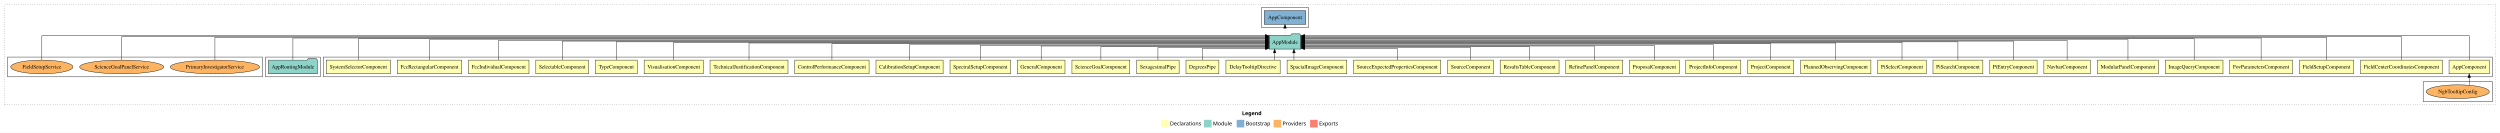
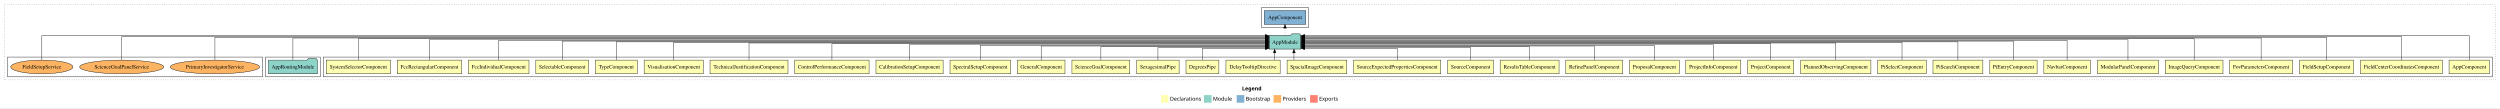
- <svg xmlns="http://www.w3.org/2000/svg" width="6572pt" height="349pt" viewBox="0.00 0.00 6572.00 349.00">
-   <g id="graph0" class="graph" transform="scale(1 1) rotate(0) translate(4 345)">
-     <polygon fill="#ffffff" stroke="transparent" points="-4,4 -4,-345 6568,-345 6568,4 -4,4" />
+ <svg xmlns="http://www.w3.org/2000/svg" width="6572pt" height="284pt" viewBox="0.00 0.00 6572.00 284.00">
+   <g id="graph0" class="graph" transform="scale(1 1) rotate(0) translate(4 280)">
+     <polygon fill="#ffffff" stroke="transparent" points="-4,4 -4,-280 6568,-280 6568,4 -4,4" />
    <text text-anchor="start" x="3261.009" y="-42.4" font-family="sans-serif" font-weight="bold" font-size="14.00" fill="#000000">Legend</text>
    <polygon fill="#ffffb3" stroke="transparent" points="3048,-10 3048,-30 3068,-30 3068,-10 3048,-10" />
    <text text-anchor="start" x="3071.629" y="-15.4" font-family="sans-serif" font-size="14.00" fill="#000000">  Declarations</text>
    <polygon fill="#8dd3c7" stroke="transparent" points="3161,-10 3161,-30 3181,-30 3181,-10 3161,-10" />
    <text text-anchor="start" x="3184.725" y="-15.4" font-family="sans-serif" font-size="14.00" fill="#000000">  Module</text>
    <polygon fill="#80b1d3" stroke="transparent" points="3247,-10 3247,-30 3267,-30 3267,-10 3247,-10" />
    <text text-anchor="start" x="3270.781" y="-15.4" font-family="sans-serif" font-size="14.00" fill="#000000">  Bootstrap</text>
    <polygon fill="#fdb462" stroke="transparent" points="3344,-10 3344,-30 3364,-30 3364,-10 3344,-10" />
    <text text-anchor="start" x="3367.673" y="-15.4" font-family="sans-serif" font-size="14.00" fill="#000000">  Providers</text>
    <polygon fill="#fb8072" stroke="transparent" points="3440,-10 3440,-30 3460,-30 3460,-10 3440,-10" />
    <text text-anchor="start" x="3463.726" y="-15.4" font-family="sans-serif" font-size="14.00" fill="#000000">  Exports</text>
    <g id="clust1" class="cluster">
-       <polygon fill="none" stroke="#000000" stroke-dasharray="1,5" points="8,-70 8,-333 6556,-333 6556,-70 8,-70" />
+       <polygon fill="none" stroke="#000000" stroke-dasharray="1,5" points="8,-70 8,-268 6556,-268 6556,-70 8,-70" />
    </g>
    <g id="clust2" class="cluster">
-       <polygon fill="none" stroke="#000000" points="846,-143 846,-195 6548,-195 6548,-143 846,-143" />
-     </g>
-     <g id="clust3" class="cluster">
-       <polygon fill="none" stroke="#000000" points="6366,-78 6366,-130 6548,-130 6548,-78 6366,-78" />
+       <polygon fill="none" stroke="#000000" points="846,-78 846,-130 6548,-130 6548,-78 846,-78" />
    </g>
    <g id="clust37" class="cluster">
-       <polygon fill="none" stroke="#000000" points="694,-143 694,-195 838,-195 838,-143 694,-143" />
+       <polygon fill="none" stroke="#000000" points="694,-78 694,-130 838,-130 838,-78 694,-78" />
    </g>
    <g id="clust39" class="cluster">
-       <polygon fill="none" stroke="#000000" points="3312,-273 3312,-325 3436,-325 3436,-273 3312,-273" />
+       <polygon fill="none" stroke="#000000" points="3312,-208 3312,-260 3436,-260 3436,-208 3312,-208" />
    </g>
    <g id="clust40" class="cluster">
-       <polygon fill="none" stroke="#000000" points="16,-143 16,-195 686,-195 686,-143 16,-143" />
+       <polygon fill="none" stroke="#000000" points="16,-78 16,-130 686,-130 686,-78 16,-78" />
    </g>
    <g id="node1" class="node">
-       <polygon fill="#ffffb3" stroke="#000000" points="6539.94,-187 6434.06,-187 6434.06,-151 6539.94,-151 6539.94,-187" />
-       <text text-anchor="middle" x="6487" y="-164.8" font-family="Times,serif" font-size="14.00" fill="#000000">AppComponent</text>
+       <polygon fill="#ffffb3" stroke="#000000" points="6539.94,-122 6434.06,-122 6434.06,-86 6539.94,-86 6539.94,-122" />
+       <text text-anchor="middle" x="6487" y="-99.8" font-family="Times,serif" font-size="14.00" fill="#000000">AppComponent</text>
    </g>
    <g id="node35" class="node">
-       <polygon fill="#8dd3c7" stroke="#000000" points="3415.657,-252 3412.657,-256 3391.657,-256 3388.657,-252 3332.343,-252 3332.343,-216 3415.657,-216 3415.657,-252" />
-       <text text-anchor="middle" x="3374" y="-229.8" font-family="Times,serif" font-size="14.00" fill="#000000">AppModule</text>
+       <polygon fill="#8dd3c7" stroke="#000000" points="3415.657,-187 3412.657,-191 3391.657,-191 3388.657,-187 3332.343,-187 3332.343,-151 3415.657,-151 3415.657,-187" />
+       <text text-anchor="middle" x="3374" y="-164.8" font-family="Times,serif" font-size="14.00" fill="#000000">AppModule</text>
    </g>
    <g id="edge1" class="edge">
-       <path fill="none" stroke="#000000" d="M6487,-187.198C6487,-211.356 6487,-251 6487,-251 6487,-251 3425.943,-251 3425.943,-251" />
-       <polygon fill="#000000" stroke="#000000" points="3425.943,-247.5 3415.943,-251 3425.943,-254.5 3425.943,-247.5" />
+       <path fill="none" stroke="#000000" d="M6487,-122.198C6487,-146.356 6487,-186 6487,-186 6487,-186 3425.943,-186 3425.943,-186" />
+       <polygon fill="#000000" stroke="#000000" points="3425.943,-182.5 3415.943,-186 3425.943,-189.5 3425.943,-182.5" />
    </g>
    <g id="node2" class="node">
-       <polygon fill="#ffffb3" stroke="#000000" points="6416.58,-187 6201.42,-187 6201.42,-151 6416.58,-151 6416.58,-187" />
-       <text text-anchor="middle" x="6309" y="-164.8" font-family="Times,serif" font-size="14.00" fill="#000000">FieldCenterCoordinatesComponent</text>
+       <polygon fill="#ffffb3" stroke="#000000" points="6416.58,-122 6201.42,-122 6201.42,-86 6416.58,-86 6416.58,-122" />
+       <text text-anchor="middle" x="6309" y="-99.8" font-family="Times,serif" font-size="14.00" fill="#000000">FieldCenterCoordinatesComponent</text>
+     </g>
+     <g id="edge2" class="edge">
+       <path fill="none" stroke="#000000" d="M6309,-122.153C6309,-145.757 6309,-184 6309,-184 6309,-184 3425.772,-184 3425.772,-184" />
+       <polygon fill="#000000" stroke="#000000" points="3425.772,-180.5 3415.772,-184 3425.771,-187.5 3425.772,-180.5" />
+     </g>
+     <g id="node3" class="node">
+       <polygon fill="#ffffb3" stroke="#000000" points="6182.999,-122 6041.001,-122 6041.001,-86 6182.999,-86 6182.999,-122" />
+       <text text-anchor="middle" x="6112" y="-99.8" font-family="Times,serif" font-size="14.00" fill="#000000">FieldSetupComponent</text>
    </g>
    <g id="edge3" class="edge">
-       <path fill="none" stroke="#000000" d="M6309,-187.153C6309,-210.757 6309,-249 6309,-249 6309,-249 3425.772,-249 3425.772,-249" />
-       <polygon fill="#000000" stroke="#000000" points="3425.772,-245.5 3415.772,-249 3425.771,-252.5 3425.772,-245.5" />
-     </g>
-     <g id="node3" class="node">
-       <polygon fill="#ffffb3" stroke="#000000" points="6182.999,-187 6041.001,-187 6041.001,-151 6182.999,-151 6182.999,-187" />
-       <text text-anchor="middle" x="6112" y="-164.8" font-family="Times,serif" font-size="14.00" fill="#000000">FieldSetupComponent</text>
+       <path fill="none" stroke="#000000" d="M6112,-122.091C6112,-145.133 6112,-182 6112,-182 6112,-182 3425.912,-182 3425.912,-182" />
+       <polygon fill="#000000" stroke="#000000" points="3425.912,-178.5 3415.912,-182 3425.912,-185.5 3425.912,-178.5" />
+     </g>
+     <g id="node4" class="node">
+       <polygon fill="#ffffb3" stroke="#000000" points="6022.803,-122 5857.197,-122 5857.197,-86 6022.803,-86 6022.803,-122" />
+       <text text-anchor="middle" x="5940" y="-99.8" font-family="Times,serif" font-size="14.00" fill="#000000">FovParametersComponent</text>
    </g>
    <g id="edge4" class="edge">
-       <path fill="none" stroke="#000000" d="M6112,-187.091C6112,-210.133 6112,-247 6112,-247 6112,-247 3425.912,-247 3425.912,-247" />
-       <polygon fill="#000000" stroke="#000000" points="3425.912,-243.5 3415.912,-247 3425.912,-250.5 3425.912,-243.5" />
-     </g>
-     <g id="node4" class="node">
-       <polygon fill="#ffffb3" stroke="#000000" points="6022.803,-187 5857.197,-187 5857.197,-151 6022.803,-151 6022.803,-187" />
-       <text text-anchor="middle" x="5940" y="-164.8" font-family="Times,serif" font-size="14.00" fill="#000000">FovParametersComponent</text>
+       <path fill="none" stroke="#000000" d="M5940,-122.011C5940,-144.485 5940,-180 5940,-180 5940,-180 3425.869,-180 3425.869,-180" />
+       <polygon fill="#000000" stroke="#000000" points="3425.869,-176.5 3415.869,-180 3425.869,-183.5 3425.869,-176.5" />
+     </g>
+     <g id="node5" class="node">
+       <polygon fill="#ffffb3" stroke="#000000" points="5839.795,-122 5688.205,-122 5688.205,-86 5839.795,-86 5839.795,-122" />
+       <text text-anchor="middle" x="5764" y="-99.8" font-family="Times,serif" font-size="14.00" fill="#000000">ImageQueryComponent</text>
    </g>
    <g id="edge5" class="edge">
-       <path fill="none" stroke="#000000" d="M5940,-187.011C5940,-209.485 5940,-245 5940,-245 5940,-245 3425.869,-245 3425.869,-245" />
-       <polygon fill="#000000" stroke="#000000" points="3425.869,-241.5 3415.869,-245 3425.869,-248.5 3425.869,-241.5" />
-     </g>
-     <g id="node5" class="node">
-       <polygon fill="#ffffb3" stroke="#000000" points="5839.795,-187 5688.205,-187 5688.205,-151 5839.795,-151 5839.795,-187" />
-       <text text-anchor="middle" x="5764" y="-164.8" font-family="Times,serif" font-size="14.00" fill="#000000">ImageQueryComponent</text>
+       <path fill="none" stroke="#000000" d="M5764,-122.292C5764,-144.206 5764,-178 5764,-178 5764,-178 3425.735,-178 3425.735,-178" />
+       <polygon fill="#000000" stroke="#000000" points="3425.735,-174.5 3415.735,-178 3425.735,-181.5 3425.735,-174.5" />
+     </g>
+     <g id="node6" class="node">
+       <polygon fill="#ffffb3" stroke="#000000" points="5670.146,-122 5509.854,-122 5509.854,-86 5670.146,-86 5670.146,-122" />
+       <text text-anchor="middle" x="5590" y="-99.8" font-family="Times,serif" font-size="14.00" fill="#000000">ModularPanelComponent</text>
    </g>
    <g id="edge6" class="edge">
-       <path fill="none" stroke="#000000" d="M5764,-187.292C5764,-209.206 5764,-243 5764,-243 5764,-243 3425.735,-243 3425.735,-243" />
-       <polygon fill="#000000" stroke="#000000" points="3425.735,-239.5 3415.735,-243 3425.735,-246.5 3425.735,-239.5" />
-     </g>
-     <g id="node6" class="node">
-       <polygon fill="#ffffb3" stroke="#000000" points="5670.146,-187 5509.854,-187 5509.854,-151 5670.146,-151 5670.146,-187" />
-       <text text-anchor="middle" x="5590" y="-164.8" font-family="Times,serif" font-size="14.00" fill="#000000">ModularPanelComponent</text>
+       <path fill="none" stroke="#000000" d="M5590,-122.169C5590,-143.498 5590,-176 5590,-176 5590,-176 3425.801,-176 3425.801,-176" />
+       <polygon fill="#000000" stroke="#000000" points="3425.801,-172.5 3415.801,-176 3425.801,-179.5 3425.801,-172.5" />
+     </g>
+     <g id="node7" class="node">
+       <polygon fill="#ffffb3" stroke="#000000" points="5491.03,-122 5368.97,-122 5368.97,-86 5491.03,-86 5491.03,-122" />
+       <text text-anchor="middle" x="5430" y="-99.8" font-family="Times,serif" font-size="14.00" fill="#000000">NavbarComponent</text>
    </g>
    <g id="edge7" class="edge">
-       <path fill="none" stroke="#000000" d="M5590,-187.169C5590,-208.498 5590,-241 5590,-241 5590,-241 3425.801,-241 3425.801,-241" />
-       <polygon fill="#000000" stroke="#000000" points="3425.801,-237.5 3415.801,-241 3425.801,-244.5 3425.801,-237.5" />
-     </g>
-     <g id="node7" class="node">
-       <polygon fill="#ffffb3" stroke="#000000" points="5491.03,-187 5368.97,-187 5368.97,-151 5491.03,-151 5491.03,-187" />
-       <text text-anchor="middle" x="5430" y="-164.8" font-family="Times,serif" font-size="14.00" fill="#000000">NavbarComponent</text>
+       <path fill="none" stroke="#000000" d="M5430,-122.027C5430,-142.767 5430,-174 5430,-174 5430,-174 3426.001,-174 3426.001,-174" />
+       <polygon fill="#000000" stroke="#000000" points="3426.001,-170.5 3416.001,-174 3426.001,-177.5 3426.001,-170.5" />
+     </g>
+     <g id="node8" class="node">
+       <polygon fill="#ffffb3" stroke="#000000" points="5351.109,-122 5226.891,-122 5226.891,-86 5351.109,-86 5351.109,-122" />
+       <text text-anchor="middle" x="5289" y="-99.8" font-family="Times,serif" font-size="14.00" fill="#000000">PiEntryComponent</text>
    </g>
    <g id="edge8" class="edge">
-       <path fill="none" stroke="#000000" d="M5430,-187.027C5430,-207.767 5430,-239 5430,-239 5430,-239 3426.001,-239 3426.001,-239" />
-       <polygon fill="#000000" stroke="#000000" points="3426.001,-235.5 3416.001,-239 3426.001,-242.5 3426.001,-235.5" />
-     </g>
-     <g id="node8" class="node">
-       <polygon fill="#ffffb3" stroke="#000000" points="5351.109,-187 5226.891,-187 5226.891,-151 5351.109,-151 5351.109,-187" />
-       <text text-anchor="middle" x="5289" y="-164.8" font-family="Times,serif" font-size="14.00" fill="#000000">PiEntryComponent</text>
+       <path fill="none" stroke="#000000" d="M5289,-122.223C5289,-142.365 5289,-172 5289,-172 5289,-172 3425.778,-172 3425.778,-172" />
+       <polygon fill="#000000" stroke="#000000" points="3425.778,-168.5 3415.778,-172 3425.778,-175.5 3425.778,-168.5" />
+     </g>
+     <g id="node9" class="node">
+       <polygon fill="#ffffb3" stroke="#000000" points="5208.593,-122 5077.407,-122 5077.407,-86 5208.593,-86 5208.593,-122" />
+       <text text-anchor="middle" x="5143" y="-99.8" font-family="Times,serif" font-size="14.00" fill="#000000">PiSearchComponent</text>
    </g>
    <g id="edge9" class="edge">
-       <path fill="none" stroke="#000000" d="M5289,-187.223C5289,-207.365 5289,-237 5289,-237 5289,-237 3425.778,-237 3425.778,-237" />
-       <polygon fill="#000000" stroke="#000000" points="3425.778,-233.5 3415.778,-237 3425.778,-240.5 3425.778,-233.5" />
-     </g>
-     <g id="node9" class="node">
-       <polygon fill="#ffffb3" stroke="#000000" points="5208.593,-187 5077.407,-187 5077.407,-151 5208.593,-151 5208.593,-187" />
-       <text text-anchor="middle" x="5143" y="-164.8" font-family="Times,serif" font-size="14.00" fill="#000000">PiSearchComponent</text>
+       <path fill="none" stroke="#000000" d="M5143,-122.035C5143,-141.576 5143,-170 5143,-170 5143,-170 3425.983,-170 3425.983,-170" />
+       <polygon fill="#000000" stroke="#000000" points="3425.984,-166.5 3415.983,-170 3425.983,-173.5 3425.984,-166.5" />
+     </g>
+     <g id="node10" class="node">
+       <polygon fill="#ffffb3" stroke="#000000" points="5059.713,-122 4932.287,-122 4932.287,-86 5059.713,-86 5059.713,-122" />
+       <text text-anchor="middle" x="4996" y="-99.8" font-family="Times,serif" font-size="14.00" fill="#000000">PiSelectComponent</text>
    </g>
    <g id="edge10" class="edge">
-       <path fill="none" stroke="#000000" d="M5143,-187.035C5143,-206.576 5143,-235 5143,-235 5143,-235 3425.983,-235 3425.983,-235" />
-       <polygon fill="#000000" stroke="#000000" points="3425.984,-231.5 3415.983,-235 3425.983,-238.5 3425.984,-231.5" />
-     </g>
-     <g id="node10" class="node">
-       <polygon fill="#ffffb3" stroke="#000000" points="5059.713,-187 4932.287,-187 4932.287,-151 5059.713,-151 5059.713,-187" />
-       <text text-anchor="middle" x="4996" y="-164.8" font-family="Times,serif" font-size="14.00" fill="#000000">PiSelectComponent</text>
+       <path fill="none" stroke="#000000" d="M4996,-122.106C4996,-141.339 4996,-169 4996,-169 4996,-169 3425.725,-169 3425.725,-169" />
+       <polygon fill="#000000" stroke="#000000" points="3425.725,-165.5 3415.725,-169 3425.724,-172.5 3425.725,-165.5" />
+     </g>
+     <g id="node11" class="node">
+       <polygon fill="#ffffb3" stroke="#000000" points="4914.252,-122 4729.748,-122 4729.748,-86 4914.252,-86 4914.252,-122" />
+       <text text-anchor="middle" x="4822" y="-99.8" font-family="Times,serif" font-size="14.00" fill="#000000">PlannedObservingComponent</text>
    </g>
    <g id="edge11" class="edge">
-       <path fill="none" stroke="#000000" d="M4996,-187.106C4996,-206.339 4996,-234 4996,-234 4996,-234 3425.725,-234 3425.725,-234" />
-       <polygon fill="#000000" stroke="#000000" points="3425.725,-230.5 3415.725,-234 3425.724,-237.5 3425.725,-230.5" />
-     </g>
-     <g id="node11" class="node">
-       <polygon fill="#ffffb3" stroke="#000000" points="4914.252,-187 4729.748,-187 4729.748,-151 4914.252,-151 4914.252,-187" />
-       <text text-anchor="middle" x="4822" y="-164.8" font-family="Times,serif" font-size="14.00" fill="#000000">PlannedObservingComponent</text>
+       <path fill="none" stroke="#000000" d="M4822,-122.222C4822,-140.828 4822,-167 4822,-167 4822,-167 3425.774,-167 3425.774,-167" />
+       <polygon fill="#000000" stroke="#000000" points="3425.774,-163.5 3415.774,-167 3425.774,-170.5 3425.774,-163.5" />
+     </g>
+     <g id="node12" class="node">
+       <polygon fill="#ffffb3" stroke="#000000" points="4711.486,-122 4590.514,-122 4590.514,-86 4711.486,-86 4711.486,-122" />
+       <text text-anchor="middle" x="4651" y="-99.8" font-family="Times,serif" font-size="14.00" fill="#000000">ProjectComponent</text>
    </g>
    <g id="edge12" class="edge">
-       <path fill="none" stroke="#000000" d="M4822,-187.222C4822,-205.828 4822,-232 4822,-232 4822,-232 3425.774,-232 3425.774,-232" />
-       <polygon fill="#000000" stroke="#000000" points="3425.774,-228.5 3415.774,-232 3425.774,-235.5 3425.774,-228.5" />
-     </g>
-     <g id="node12" class="node">
-       <polygon fill="#ffffb3" stroke="#000000" points="4711.486,-187 4590.514,-187 4590.514,-151 4711.486,-151 4711.486,-187" />
-       <text text-anchor="middle" x="4651" y="-164.8" font-family="Times,serif" font-size="14.00" fill="#000000">ProjectComponent</text>
+       <path fill="none" stroke="#000000" d="M4651,-122.302C4651,-140.27 4651,-165 4651,-165 4651,-165 3425.762,-165 3425.762,-165" />
+       <polygon fill="#000000" stroke="#000000" points="3425.762,-161.5 3415.762,-165 3425.762,-168.5 3425.762,-161.5" />
+     </g>
+     <g id="node13" class="node">
+       <polygon fill="#ffffb3" stroke="#000000" points="4572.307,-122 4427.693,-122 4427.693,-86 4572.307,-86 4572.307,-122" />
+       <text text-anchor="middle" x="4500" y="-99.8" font-family="Times,serif" font-size="14.00" fill="#000000">ProjectInfoComponent</text>
    </g>
    <g id="edge13" class="edge">
-       <path fill="none" stroke="#000000" d="M4651,-187.302C4651,-205.27 4651,-230 4651,-230 4651,-230 3425.762,-230 3425.762,-230" />
-       <polygon fill="#000000" stroke="#000000" points="3425.762,-226.5 3415.762,-230 3425.762,-233.5 3425.762,-226.5" />
-     </g>
-     <g id="node13" class="node">
-       <polygon fill="#ffffb3" stroke="#000000" points="4572.307,-187 4427.693,-187 4427.693,-151 4572.307,-151 4572.307,-187" />
-       <text text-anchor="middle" x="4500" y="-164.8" font-family="Times,serif" font-size="14.00" fill="#000000">ProjectInfoComponent</text>
+       <path fill="none" stroke="#000000" d="M4500,-122.022C4500,-139.373 4500,-163 4500,-163 4500,-163 3425.747,-163 3425.747,-163" />
+       <polygon fill="#000000" stroke="#000000" points="3425.747,-159.5 3415.747,-163 3425.747,-166.5 3425.747,-159.5" />
+     </g>
+     <g id="node14" class="node">
+       <polygon fill="#ffffb3" stroke="#000000" points="4410.326,-122 4279.674,-122 4279.674,-86 4410.326,-86 4410.326,-122" />
+       <text text-anchor="middle" x="4345" y="-99.8" font-family="Times,serif" font-size="14.00" fill="#000000">ProposalComponent</text>
    </g>
    <g id="edge14" class="edge">
-       <path fill="none" stroke="#000000" d="M4500,-187.023C4500,-204.373 4500,-228 4500,-228 4500,-228 3425.747,-228 3425.747,-228" />
-       <polygon fill="#000000" stroke="#000000" points="3425.747,-224.5 3415.747,-228 3425.747,-231.5 3425.747,-224.5" />
-     </g>
-     <g id="node14" class="node">
-       <polygon fill="#ffffb3" stroke="#000000" points="4410.326,-187 4279.674,-187 4279.674,-151 4410.326,-151 4410.326,-187" />
-       <text text-anchor="middle" x="4345" y="-164.8" font-family="Times,serif" font-size="14.00" fill="#000000">ProposalComponent</text>
+       <path fill="none" stroke="#000000" d="M4345,-122.035C4345,-138.734 4345,-161 4345,-161 4345,-161 3425.723,-161 3425.723,-161" />
+       <polygon fill="#000000" stroke="#000000" points="3425.723,-157.5 3415.723,-161 3425.723,-164.5 3425.723,-157.5" />
+     </g>
+     <g id="node15" class="node">
+       <polygon fill="#ffffb3" stroke="#000000" points="4261.752,-122 4112.248,-122 4112.248,-86 4261.752,-86 4261.752,-122" />
+       <text text-anchor="middle" x="4187" y="-99.8" font-family="Times,serif" font-size="14.00" fill="#000000">RefinePanelComponent</text>
    </g>
    <g id="edge15" class="edge">
-       <path fill="none" stroke="#000000" d="M4345,-187.035C4345,-203.734 4345,-226 4345,-226 4345,-226 3425.723,-226 3425.723,-226" />
-       <polygon fill="#000000" stroke="#000000" points="3425.723,-222.5 3415.723,-226 3425.723,-229.5 3425.723,-222.5" />
-     </g>
-     <g id="node15" class="node">
-       <polygon fill="#ffffb3" stroke="#000000" points="4261.752,-187 4112.248,-187 4112.248,-151 4261.752,-151 4261.752,-187" />
-       <text text-anchor="middle" x="4187" y="-164.8" font-family="Times,serif" font-size="14.00" fill="#000000">RefinePanelComponent</text>
+       <path fill="none" stroke="#000000" d="M4187,-122.009C4187,-138.049 4187,-159 4187,-159 4187,-159 3425.716,-159 3425.716,-159" />
+       <polygon fill="#000000" stroke="#000000" points="3425.716,-155.5 3415.716,-159 3425.716,-162.5 3425.716,-155.5" />
+     </g>
+     <g id="node16" class="node">
+       <polygon fill="#ffffb3" stroke="#000000" points="4094.427,-122 3939.573,-122 3939.573,-86 4094.427,-86 4094.427,-122" />
+       <text text-anchor="middle" x="4017" y="-99.8" font-family="Times,serif" font-size="14.00" fill="#000000">ResultsTableComponent</text>
    </g>
    <g id="edge16" class="edge">
-       <path fill="none" stroke="#000000" d="M4187,-187.009C4187,-203.049 4187,-224 4187,-224 4187,-224 3425.716,-224 3425.716,-224" />
-       <polygon fill="#000000" stroke="#000000" points="3425.716,-220.5 3415.716,-224 3425.716,-227.5 3425.716,-220.5" />
-     </g>
-     <g id="node16" class="node">
-       <polygon fill="#ffffb3" stroke="#000000" points="4094.427,-187 3939.573,-187 3939.573,-151 4094.427,-151 4094.427,-187" />
-       <text text-anchor="middle" x="4017" y="-164.8" font-family="Times,serif" font-size="14.00" fill="#000000">ResultsTableComponent</text>
+       <path fill="none" stroke="#000000" d="M4017,-122.24C4017,-137.571 4017,-157 4017,-157 4017,-157 3425.694,-157 3425.694,-157" />
+       <polygon fill="#000000" stroke="#000000" points="3425.694,-153.5 3415.694,-157 3425.694,-160.5 3425.694,-153.5" />
+     </g>
+     <g id="node17" class="node">
+       <polygon fill="#ffffb3" stroke="#000000" points="3922.205,-122 3801.795,-122 3801.795,-86 3922.205,-86 3922.205,-122" />
+       <text text-anchor="middle" x="3862" y="-99.8" font-family="Times,serif" font-size="14.00" fill="#000000">SourceComponent</text>
    </g>
    <g id="edge17" class="edge">
-       <path fill="none" stroke="#000000" d="M4017,-187.24C4017,-202.571 4017,-222 4017,-222 4017,-222 3425.694,-222 3425.694,-222" />
-       <polygon fill="#000000" stroke="#000000" points="3425.694,-218.5 3415.694,-222 3425.694,-225.5 3425.694,-218.5" />
-     </g>
-     <g id="node17" class="node">
-       <polygon fill="#ffffb3" stroke="#000000" points="3922.205,-187 3801.795,-187 3801.795,-151 3922.205,-151 3922.205,-187" />
-       <text text-anchor="middle" x="3862" y="-164.8" font-family="Times,serif" font-size="14.00" fill="#000000">SourceComponent</text>
+       <path fill="none" stroke="#000000" d="M3862,-122.124C3862,-136.783 3862,-155 3862,-155 3862,-155 3426.029,-155 3426.029,-155" />
+       <polygon fill="#000000" stroke="#000000" points="3426.029,-151.5 3416.029,-155 3426.029,-158.5 3426.029,-151.5" />
+     </g>
+     <g id="node18" class="node">
+       <polygon fill="#ffffb3" stroke="#000000" points="3783.551,-122 3554.449,-122 3554.449,-86 3783.551,-86 3783.551,-122" />
+       <text text-anchor="middle" x="3669" y="-99.8" font-family="Times,serif" font-size="14.00" fill="#000000">SourceExpectedPropertiesComponent</text>
    </g>
    <g id="edge18" class="edge">
-       <path fill="none" stroke="#000000" d="M3862,-187.124C3862,-201.783 3862,-220 3862,-220 3862,-220 3426.029,-220 3426.029,-220" />
-       <polygon fill="#000000" stroke="#000000" points="3426.029,-216.5 3416.029,-220 3426.029,-223.5 3426.029,-216.5" />
-     </g>
-     <g id="node18" class="node">
-       <polygon fill="#ffffb3" stroke="#000000" points="3783.551,-187 3554.449,-187 3554.449,-151 3783.551,-151 3783.551,-187" />
-       <text text-anchor="middle" x="3669" y="-164.8" font-family="Times,serif" font-size="14.00" fill="#000000">SourceExpectedPropertiesComponent</text>
+       <path fill="none" stroke="#000000" d="M3669,-122.246C3669,-136.177 3669,-153 3669,-153 3669,-153 3425.953,-153 3425.953,-153" />
+       <polygon fill="#000000" stroke="#000000" points="3425.953,-149.5 3415.953,-153 3425.953,-156.5 3425.953,-149.5" />
+     </g>
+     <g id="node19" class="node">
+       <polygon fill="#ffffb3" stroke="#000000" points="3536.521,-122 3379.479,-122 3379.479,-86 3536.521,-86 3536.521,-122" />
+       <text text-anchor="middle" x="3458" y="-99.8" font-family="Times,serif" font-size="14.00" fill="#000000">SpacialImageComponent</text>
    </g>
    <g id="edge19" class="edge">
-       <path fill="none" stroke="#000000" d="M3669,-187.246C3669,-201.177 3669,-218 3669,-218 3669,-218 3425.953,-218 3425.953,-218" />
-       <polygon fill="#000000" stroke="#000000" points="3425.953,-214.5 3415.953,-218 3425.953,-221.5 3425.953,-214.5" />
-     </g>
-     <g id="node19" class="node">
-       <polygon fill="#ffffb3" stroke="#000000" points="3536.521,-187 3379.479,-187 3379.479,-151 3536.521,-151 3536.521,-187" />
-       <text text-anchor="middle" x="3458" y="-164.8" font-family="Times,serif" font-size="14.00" fill="#000000">SpacialImageComponent</text>
+       <path fill="none" stroke="#000000" d="M3397.534,-122.106C3397.534,-122.106 3397.534,-140.991 3397.534,-140.991" />
+       <polygon fill="#000000" stroke="#000000" points="3394.034,-140.991 3397.534,-150.991 3401.034,-140.991 3394.034,-140.991" />
+     </g>
+     <g id="node20" class="node">
+       <polygon fill="#ffffb3" stroke="#000000" points="3361.234,-122 3218.766,-122 3218.766,-86 3361.234,-86 3361.234,-122" />
+       <text text-anchor="middle" x="3290" y="-99.8" font-family="Times,serif" font-size="14.00" fill="#000000">DelayTooltipDirective</text>
    </g>
    <g id="edge20" class="edge">
-       <path fill="none" stroke="#000000" d="M3397.534,-187.106C3397.534,-187.106 3397.534,-205.991 3397.534,-205.991" />
-       <polygon fill="#000000" stroke="#000000" points="3394.034,-205.991 3397.534,-215.991 3401.034,-205.991 3394.034,-205.991" />
-     </g>
-     <g id="node20" class="node">
-       <polygon fill="#ffffb3" stroke="#000000" points="3361.234,-187 3218.766,-187 3218.766,-151 3361.234,-151 3361.234,-187" />
-       <text text-anchor="middle" x="3290" y="-164.8" font-family="Times,serif" font-size="14.00" fill="#000000">DelayTooltipDirective</text>
+       <path fill="none" stroke="#000000" d="M3346.769,-122.106C3346.769,-122.106 3346.769,-140.991 3346.769,-140.991" />
+       <polygon fill="#000000" stroke="#000000" points="3343.269,-140.991 3346.769,-150.991 3350.269,-140.991 3343.269,-140.991" />
+     </g>
+     <g id="node21" class="node">
+       <polygon fill="#ffffb3" stroke="#000000" points="3200.244,-122 3113.756,-122 3113.756,-86 3200.244,-86 3200.244,-122" />
+       <text text-anchor="middle" x="3157" y="-99.8" font-family="Times,serif" font-size="14.00" fill="#000000">DegreesPipe</text>
    </g>
    <g id="edge21" class="edge">
-       <path fill="none" stroke="#000000" d="M3346.769,-187.106C3346.769,-187.106 3346.769,-205.991 3346.769,-205.991" />
-       <polygon fill="#000000" stroke="#000000" points="3343.269,-205.991 3346.769,-215.991 3350.269,-205.991 3343.269,-205.991" />
-     </g>
-     <g id="node21" class="node">
-       <polygon fill="#ffffb3" stroke="#000000" points="3200.244,-187 3113.756,-187 3113.756,-151 3200.244,-151 3200.244,-187" />
-       <text text-anchor="middle" x="3157" y="-164.8" font-family="Times,serif" font-size="14.00" fill="#000000">DegreesPipe</text>
+       <path fill="none" stroke="#000000" d="M3157,-122.246C3157,-136.177 3157,-153 3157,-153 3157,-153 3322.16,-153 3322.16,-153" />
+       <polygon fill="#000000" stroke="#000000" points="3322.16,-156.5 3332.16,-153 3322.16,-149.5 3322.16,-156.5" />
+     </g>
+     <g id="node22" class="node">
+       <polygon fill="#ffffb3" stroke="#000000" points="3095.646,-122 2984.354,-122 2984.354,-86 3095.646,-86 3095.646,-122" />
+       <text text-anchor="middle" x="3040" y="-99.8" font-family="Times,serif" font-size="14.00" fill="#000000">SexagesimalPipe</text>
    </g>
    <g id="edge22" class="edge">
-       <path fill="none" stroke="#000000" d="M3157,-187.246C3157,-201.177 3157,-218 3157,-218 3157,-218 3322.16,-218 3322.16,-218" />
-       <polygon fill="#000000" stroke="#000000" points="3322.16,-221.5 3332.16,-218 3322.16,-214.5 3322.16,-221.5" />
-     </g>
-     <g id="node22" class="node">
-       <polygon fill="#ffffb3" stroke="#000000" points="3095.646,-187 2984.354,-187 2984.354,-151 3095.646,-151 3095.646,-187" />
-       <text text-anchor="middle" x="3040" y="-164.8" font-family="Times,serif" font-size="14.00" fill="#000000">SexagesimalPipe</text>
+       <path fill="none" stroke="#000000" d="M3040,-122.124C3040,-136.783 3040,-155 3040,-155 3040,-155 3322.037,-155 3322.037,-155" />
+       <polygon fill="#000000" stroke="#000000" points="3322.037,-158.5 3332.037,-155 3322.037,-151.5 3322.037,-158.5" />
+     </g>
+     <g id="node23" class="node">
+       <polygon fill="#ffffb3" stroke="#000000" points="2966.076,-122 2813.924,-122 2813.924,-86 2966.076,-86 2966.076,-122" />
+       <text text-anchor="middle" x="2890" y="-99.8" font-family="Times,serif" font-size="14.00" fill="#000000">ScienceGoalComponent</text>
    </g>
    <g id="edge23" class="edge">
-       <path fill="none" stroke="#000000" d="M3040,-187.124C3040,-201.783 3040,-220 3040,-220 3040,-220 3322.037,-220 3322.037,-220" />
-       <polygon fill="#000000" stroke="#000000" points="3322.037,-223.5 3332.037,-220 3322.037,-216.5 3322.037,-223.5" />
-     </g>
-     <g id="node23" class="node">
-       <polygon fill="#ffffb3" stroke="#000000" points="2966.076,-187 2813.924,-187 2813.924,-151 2966.076,-151 2966.076,-187" />
-       <text text-anchor="middle" x="2890" y="-164.8" font-family="Times,serif" font-size="14.00" fill="#000000">ScienceGoalComponent</text>
+       <path fill="none" stroke="#000000" d="M2890,-122.24C2890,-137.571 2890,-157 2890,-157 2890,-157 3322.316,-157 3322.316,-157" />
+       <polygon fill="#000000" stroke="#000000" points="3322.316,-160.5 3332.316,-157 3322.316,-153.5 3322.316,-160.5" />
+     </g>
+     <g id="node24" class="node">
+       <polygon fill="#ffffb3" stroke="#000000" points="2795.635,-122 2670.365,-122 2670.365,-86 2795.635,-86 2795.635,-122" />
+       <text text-anchor="middle" x="2733" y="-99.8" font-family="Times,serif" font-size="14.00" fill="#000000">GeneralComponent</text>
    </g>
    <g id="edge24" class="edge">
-       <path fill="none" stroke="#000000" d="M2890,-187.24C2890,-202.571 2890,-222 2890,-222 2890,-222 3322.316,-222 3322.316,-222" />
-       <polygon fill="#000000" stroke="#000000" points="3322.316,-225.5 3332.316,-222 3322.316,-218.5 3322.316,-225.5" />
-     </g>
-     <g id="node24" class="node">
-       <polygon fill="#ffffb3" stroke="#000000" points="2795.635,-187 2670.365,-187 2670.365,-151 2795.635,-151 2795.635,-187" />
-       <text text-anchor="middle" x="2733" y="-164.8" font-family="Times,serif" font-size="14.00" fill="#000000">GeneralComponent</text>
+       <path fill="none" stroke="#000000" d="M2733,-122.009C2733,-138.049 2733,-159 2733,-159 2733,-159 3321.942,-159 3321.942,-159" />
+       <polygon fill="#000000" stroke="#000000" points="3321.942,-162.5 3331.942,-159 3321.942,-155.5 3321.942,-162.5" />
+     </g>
+     <g id="node25" class="node">
+       <polygon fill="#ffffb3" stroke="#000000" points="2652.588,-122 2493.412,-122 2493.412,-86 2652.588,-86 2652.588,-122" />
+       <text text-anchor="middle" x="2573" y="-99.8" font-family="Times,serif" font-size="14.00" fill="#000000">SpectralSetupComponent</text>
    </g>
    <g id="edge25" class="edge">
-       <path fill="none" stroke="#000000" d="M2733,-187.009C2733,-203.049 2733,-224 2733,-224 2733,-224 3321.942,-224 3321.942,-224" />
-       <polygon fill="#000000" stroke="#000000" points="3321.942,-227.5 3331.942,-224 3321.942,-220.5 3321.942,-227.5" />
-     </g>
-     <g id="node25" class="node">
-       <polygon fill="#ffffb3" stroke="#000000" points="2652.588,-187 2493.412,-187 2493.412,-151 2652.588,-151 2652.588,-187" />
-       <text text-anchor="middle" x="2573" y="-164.8" font-family="Times,serif" font-size="14.00" fill="#000000">SpectralSetupComponent</text>
+       <path fill="none" stroke="#000000" d="M2573,-122.035C2573,-138.734 2573,-161 2573,-161 2573,-161 3322.342,-161 3322.342,-161" />
+       <polygon fill="#000000" stroke="#000000" points="3322.343,-164.5 3332.342,-161 3322.342,-157.5 3322.343,-164.5" />
+     </g>
+     <g id="node26" class="node">
+       <polygon fill="#ffffb3" stroke="#000000" points="2475.209,-122 2298.791,-122 2298.791,-86 2475.209,-86 2475.209,-122" />
+       <text text-anchor="middle" x="2387" y="-99.8" font-family="Times,serif" font-size="14.00" fill="#000000">CalibrationSetupComponent</text>
    </g>
    <g id="edge26" class="edge">
-       <path fill="none" stroke="#000000" d="M2573,-187.035C2573,-203.734 2573,-226 2573,-226 2573,-226 3322.342,-226 3322.342,-226" />
-       <polygon fill="#000000" stroke="#000000" points="3322.343,-229.5 3332.342,-226 3322.342,-222.5 3322.343,-229.5" />
-     </g>
-     <g id="node26" class="node">
-       <polygon fill="#ffffb3" stroke="#000000" points="2475.209,-187 2298.791,-187 2298.791,-151 2475.209,-151 2475.209,-187" />
-       <text text-anchor="middle" x="2387" y="-164.8" font-family="Times,serif" font-size="14.00" fill="#000000">CalibrationSetupComponent</text>
+       <path fill="none" stroke="#000000" d="M2387,-122.022C2387,-139.373 2387,-163 2387,-163 2387,-163 3322.22,-163 3322.22,-163" />
+       <polygon fill="#000000" stroke="#000000" points="3322.22,-166.5 3332.22,-163 3322.22,-159.5 3322.22,-166.5" />
+     </g>
+     <g id="node27" class="node">
+       <polygon fill="#ffffb3" stroke="#000000" points="2280.625,-122 2085.375,-122 2085.375,-86 2280.625,-86 2280.625,-122" />
+       <text text-anchor="middle" x="2183" y="-99.8" font-family="Times,serif" font-size="14.00" fill="#000000">ControlPerformanceComponent</text>
    </g>
    <g id="edge27" class="edge">
-       <path fill="none" stroke="#000000" d="M2387,-187.023C2387,-204.373 2387,-228 2387,-228 2387,-228 3322.22,-228 3322.22,-228" />
-       <polygon fill="#000000" stroke="#000000" points="3322.22,-231.5 3332.22,-228 3322.22,-224.5 3322.22,-231.5" />
-     </g>
-     <g id="node27" class="node">
-       <polygon fill="#ffffb3" stroke="#000000" points="2280.625,-187 2085.375,-187 2085.375,-151 2280.625,-151 2280.625,-187" />
-       <text text-anchor="middle" x="2183" y="-164.8" font-family="Times,serif" font-size="14.00" fill="#000000">ControlPerformanceComponent</text>
+       <path fill="none" stroke="#000000" d="M2183,-122.302C2183,-140.27 2183,-165 2183,-165 2183,-165 3322.31,-165 3322.31,-165" />
+       <polygon fill="#000000" stroke="#000000" points="3322.31,-168.5 3332.31,-165 3322.31,-161.5 3322.31,-168.5" />
+     </g>
+     <g id="node28" class="node">
+       <polygon fill="#ffffb3" stroke="#000000" points="2067.457,-122 1862.543,-122 1862.543,-86 2067.457,-86 2067.457,-122" />
+       <text text-anchor="middle" x="1965" y="-99.8" font-family="Times,serif" font-size="14.00" fill="#000000">TechnicalJustificationComponent</text>
    </g>
    <g id="edge28" class="edge">
-       <path fill="none" stroke="#000000" d="M2183,-187.302C2183,-205.27 2183,-230 2183,-230 2183,-230 3322.31,-230 3322.31,-230" />
-       <polygon fill="#000000" stroke="#000000" points="3322.31,-233.5 3332.31,-230 3322.31,-226.5 3322.31,-233.5" />
-     </g>
-     <g id="node28" class="node">
-       <polygon fill="#ffffb3" stroke="#000000" points="2067.457,-187 1862.543,-187 1862.543,-151 2067.457,-151 2067.457,-187" />
-       <text text-anchor="middle" x="1965" y="-164.8" font-family="Times,serif" font-size="14.00" fill="#000000">TechnicalJustificationComponent</text>
+       <path fill="none" stroke="#000000" d="M1965,-122.222C1965,-140.828 1965,-167 1965,-167 1965,-167 3322.214,-167 3322.214,-167" />
+       <polygon fill="#000000" stroke="#000000" points="3322.214,-170.5 3332.214,-167 3322.214,-163.5 3322.214,-170.5" />
+     </g>
+     <g id="node29" class="node">
+       <polygon fill="#ffffb3" stroke="#000000" points="1844.71,-122 1689.29,-122 1689.29,-86 1844.71,-86 1844.71,-122" />
+       <text text-anchor="middle" x="1767" y="-99.8" font-family="Times,serif" font-size="14.00" fill="#000000">VisualisationComponent</text>
    </g>
    <g id="edge29" class="edge">
-       <path fill="none" stroke="#000000" d="M1965,-187.222C1965,-205.828 1965,-232 1965,-232 1965,-232 3322.214,-232 3322.214,-232" />
-       <polygon fill="#000000" stroke="#000000" points="3322.214,-235.5 3332.214,-232 3322.214,-228.5 3322.214,-235.5" />
-     </g>
-     <g id="node29" class="node">
-       <polygon fill="#ffffb3" stroke="#000000" points="1844.71,-187 1689.29,-187 1689.29,-151 1844.71,-151 1844.71,-187" />
-       <text text-anchor="middle" x="1767" y="-164.8" font-family="Times,serif" font-size="14.00" fill="#000000">VisualisationComponent</text>
+       <path fill="none" stroke="#000000" d="M1767,-122.106C1767,-141.339 1767,-169 1767,-169 1767,-169 3322.253,-169 3322.253,-169" />
+       <polygon fill="#000000" stroke="#000000" points="3322.253,-172.5 3332.253,-169 3322.253,-165.5 3322.253,-172.5" />
+     </g>
+     <g id="node30" class="node">
+       <polygon fill="#ffffb3" stroke="#000000" points="1671.1,-122 1560.9,-122 1560.9,-86 1671.1,-86 1671.1,-122" />
+       <text text-anchor="middle" x="1616" y="-99.8" font-family="Times,serif" font-size="14.00" fill="#000000">TypeComponent</text>
    </g>
    <g id="edge30" class="edge">
-       <path fill="none" stroke="#000000" d="M1767,-187.106C1767,-206.339 1767,-234 1767,-234 1767,-234 3322.253,-234 3322.253,-234" />
-       <polygon fill="#000000" stroke="#000000" points="3322.253,-237.5 3332.253,-234 3322.253,-230.5 3322.253,-237.5" />
-     </g>
-     <g id="node30" class="node">
-       <polygon fill="#ffffb3" stroke="#000000" points="1671.1,-187 1560.9,-187 1560.9,-151 1671.1,-151 1671.1,-187" />
-       <text text-anchor="middle" x="1616" y="-164.8" font-family="Times,serif" font-size="14.00" fill="#000000">TypeComponent</text>
+       <path fill="none" stroke="#000000" d="M1616,-122.035C1616,-141.576 1616,-170 1616,-170 1616,-170 3322.278,-170 3322.278,-170" />
+       <polygon fill="#000000" stroke="#000000" points="3322.278,-173.5 3332.278,-170 3322.278,-166.5 3322.278,-173.5" />
+     </g>
+     <g id="node31" class="node">
+       <polygon fill="#ffffb3" stroke="#000000" points="1543.36,-122 1404.64,-122 1404.64,-86 1543.36,-86 1543.36,-122" />
+       <text text-anchor="middle" x="1474" y="-99.8" font-family="Times,serif" font-size="14.00" fill="#000000">SelectableComponent</text>
    </g>
    <g id="edge31" class="edge">
-       <path fill="none" stroke="#000000" d="M1616,-187.035C1616,-206.576 1616,-235 1616,-235 1616,-235 3322.278,-235 3322.278,-235" />
-       <polygon fill="#000000" stroke="#000000" points="3322.278,-238.5 3332.278,-235 3322.278,-231.5 3322.278,-238.5" />
-     </g>
-     <g id="node31" class="node">
-       <polygon fill="#ffffb3" stroke="#000000" points="1543.36,-187 1404.64,-187 1404.64,-151 1543.36,-151 1543.36,-187" />
-       <text text-anchor="middle" x="1474" y="-164.8" font-family="Times,serif" font-size="14.00" fill="#000000">SelectableComponent</text>
+       <path fill="none" stroke="#000000" d="M1474,-122.223C1474,-142.365 1474,-172 1474,-172 1474,-172 3322.102,-172 3322.102,-172" />
+       <polygon fill="#000000" stroke="#000000" points="3322.102,-175.5 3332.102,-172 3322.101,-168.5 3322.102,-175.5" />
+     </g>
+     <g id="node32" class="node">
+       <polygon fill="#ffffb3" stroke="#000000" points="1386.591,-122 1227.409,-122 1227.409,-86 1386.591,-86 1386.591,-122" />
+       <text text-anchor="middle" x="1307" y="-99.8" font-family="Times,serif" font-size="14.00" fill="#000000">FccIndividualComponent</text>
    </g>
    <g id="edge32" class="edge">
-       <path fill="none" stroke="#000000" d="M1474,-187.223C1474,-207.365 1474,-237 1474,-237 1474,-237 3322.102,-237 3322.102,-237" />
-       <polygon fill="#000000" stroke="#000000" points="3322.102,-240.5 3332.102,-237 3322.101,-233.5 3322.102,-240.5" />
-     </g>
-     <g id="node32" class="node">
-       <polygon fill="#ffffb3" stroke="#000000" points="1386.591,-187 1227.409,-187 1227.409,-151 1386.591,-151 1386.591,-187" />
-       <text text-anchor="middle" x="1307" y="-164.8" font-family="Times,serif" font-size="14.00" fill="#000000">FccIndividualComponent</text>
+       <path fill="none" stroke="#000000" d="M1307,-122.027C1307,-142.767 1307,-174 1307,-174 1307,-174 3322.244,-174 3322.244,-174" />
+       <polygon fill="#000000" stroke="#000000" points="3322.244,-177.5 3332.244,-174 3322.244,-170.5 3322.244,-177.5" />
+     </g>
+     <g id="node33" class="node">
+       <polygon fill="#ffffb3" stroke="#000000" points="1209.681,-122 1040.319,-122 1040.319,-86 1209.681,-86 1209.681,-122" />
+       <text text-anchor="middle" x="1125" y="-99.8" font-family="Times,serif" font-size="14.00" fill="#000000">FccRectangularComponent</text>
    </g>
    <g id="edge33" class="edge">
-       <path fill="none" stroke="#000000" d="M1307,-187.027C1307,-207.767 1307,-239 1307,-239 1307,-239 3322.244,-239 3322.244,-239" />
-       <polygon fill="#000000" stroke="#000000" points="3322.244,-242.5 3332.244,-239 3322.244,-235.5 3322.244,-242.5" />
-     </g>
-     <g id="node33" class="node">
-       <polygon fill="#ffffb3" stroke="#000000" points="1209.681,-187 1040.319,-187 1040.319,-151 1209.681,-151 1209.681,-187" />
-       <text text-anchor="middle" x="1125" y="-164.8" font-family="Times,serif" font-size="14.00" fill="#000000">FccRectangularComponent</text>
+       <path fill="none" stroke="#000000" d="M1125,-122.169C1125,-143.498 1125,-176 1125,-176 1125,-176 3322.068,-176 3322.068,-176" />
+       <polygon fill="#000000" stroke="#000000" points="3322.068,-179.5 3332.068,-176 3322.068,-172.5 3322.068,-179.5" />
+     </g>
+     <g id="node34" class="node">
+       <polygon fill="#ffffb3" stroke="#000000" points="1022.424,-122 853.576,-122 853.576,-86 1022.424,-86 1022.424,-122" />
+       <text text-anchor="middle" x="938" y="-99.8" font-family="Times,serif" font-size="14.00" fill="#000000">SystemSelectorComponent</text>
    </g>
    <g id="edge34" class="edge">
-       <path fill="none" stroke="#000000" d="M1125,-187.169C1125,-208.498 1125,-241 1125,-241 1125,-241 3322.068,-241 3322.068,-241" />
-       <polygon fill="#000000" stroke="#000000" points="3322.068,-244.5 3332.068,-241 3322.068,-237.5 3322.068,-244.5" />
-     </g>
-     <g id="node34" class="node">
-       <polygon fill="#ffffb3" stroke="#000000" points="1022.424,-187 853.576,-187 853.576,-151 1022.424,-151 1022.424,-187" />
-       <text text-anchor="middle" x="938" y="-164.8" font-family="Times,serif" font-size="14.00" fill="#000000">SystemSelectorComponent</text>
+       <path fill="none" stroke="#000000" d="M938,-122.292C938,-144.206 938,-178 938,-178 938,-178 3322.231,-178 3322.231,-178" />
+       <polygon fill="#000000" stroke="#000000" points="3322.231,-181.5 3332.231,-178 3322.231,-174.5 3322.231,-181.5" />
+     </g>
+     <g id="node37" class="node">
+       <polygon fill="#80b1d3" stroke="#000000" points="3428.439,-252 3319.561,-252 3319.561,-216 3428.439,-216 3428.439,-252" />
+       <text text-anchor="middle" x="3374" y="-229.8" font-family="Times,serif" font-size="14.00" fill="#000000">AppComponent </text>
+     </g>
+     <g id="edge36" class="edge">
+       <path fill="none" stroke="#000000" stroke-dasharray="1,5" d="M3374,-187.106C3374,-187.106 3374,-205.991 3374,-205.991" />
+       <polygon fill="#000000" stroke="#000000" points="3370.5,-205.991 3374,-215.991 3377.5,-205.991 3370.5,-205.991" />
+     </g>
+     <g id="node36" class="node">
+       <polygon fill="#8dd3c7" stroke="#000000" points="830.274,-122 827.274,-126 806.274,-126 803.274,-122 701.726,-122 701.726,-86 830.274,-86 830.274,-122" />
+       <text text-anchor="middle" x="766" y="-99.8" font-family="Times,serif" font-size="14.00" fill="#000000">AppRoutingModule</text>
    </g>
    <g id="edge35" class="edge">
-       <path fill="none" stroke="#000000" d="M938,-187.292C938,-209.206 938,-243 938,-243 938,-243 3322.231,-243 3322.231,-243" />
-       <polygon fill="#000000" stroke="#000000" points="3322.231,-246.5 3332.231,-243 3322.231,-239.5 3322.231,-246.5" />
+       <path fill="none" stroke="#000000" d="M766,-122.011C766,-144.485 766,-180 766,-180 766,-180 3322.244,-180 3322.244,-180" />
+       <polygon fill="#000000" stroke="#000000" points="3322.244,-183.5 3332.244,-180 3322.244,-176.5 3322.244,-183.5" />
    </g>
    <g id="node38" class="node">
-       <polygon fill="#80b1d3" stroke="#000000" points="3428.439,-317 3319.561,-317 3319.561,-281 3428.439,-281 3428.439,-317" />
-       <text text-anchor="middle" x="3374" y="-294.8" font-family="Times,serif" font-size="14.00" fill="#000000">AppComponent </text>
+       <ellipse fill="#fdb462" stroke="#000000" cx="561" cy="-104" rx="117.449" ry="18" />
+       <text text-anchor="middle" x="561" y="-99.8" font-family="Times,serif" font-size="14.00" fill="#000000">PrimaryInvestigatorService</text>
    </g>
    <g id="edge37" class="edge">
-       <path fill="none" stroke="#000000" stroke-dasharray="1,5" d="M3374,-252.106C3374,-252.106 3374,-270.991 3374,-270.991" />
-       <polygon fill="#000000" stroke="#000000" points="3370.5,-270.991 3374,-280.991 3377.5,-270.991 3370.5,-270.991" />
-     </g>
-     <g id="node36" class="node">
-       <ellipse fill="#fdb462" stroke="#000000" cx="6457" cy="-104" rx="82.85" ry="18" />
-       <text text-anchor="middle" x="6457" y="-99.8" font-family="Times,serif" font-size="14.00" fill="#000000">NgbTooltipConfig</text>
-     </g>
-     <g id="edge2" class="edge">
-       <path fill="none" stroke="#000000" d="M6487,-121.078C6487,-121.078 6487,-140.899 6487,-140.899" />
-       <polygon fill="#000000" stroke="#000000" points="6483.5,-140.899 6487,-150.899 6490.5,-140.899 6483.5,-140.899" />
-     </g>
-     <g id="node37" class="node">
-       <polygon fill="#8dd3c7" stroke="#000000" points="830.274,-187 827.274,-191 806.274,-191 803.274,-187 701.726,-187 701.726,-151 830.274,-151 830.274,-187" />
-       <text text-anchor="middle" x="766" y="-164.8" font-family="Times,serif" font-size="14.00" fill="#000000">AppRoutingModule</text>
-     </g>
-     <g id="edge36" class="edge">
-       <path fill="none" stroke="#000000" d="M766,-187.011C766,-209.485 766,-245 766,-245 766,-245 3322.244,-245 3322.244,-245" />
-       <polygon fill="#000000" stroke="#000000" points="3322.244,-248.5 3332.244,-245 3322.244,-241.5 3322.244,-248.5" />
+       <path fill="none" stroke="#000000" d="M561,-122.091C561,-145.133 561,-182 561,-182 561,-182 3322.328,-182 3322.328,-182" />
+       <polygon fill="#000000" stroke="#000000" points="3322.328,-185.5 3332.328,-182 3322.328,-178.5 3322.328,-185.5" />
    </g>
    <g id="node39" class="node">
-       <ellipse fill="#fdb462" stroke="#000000" cx="561" cy="-169" rx="117.449" ry="18" />
-       <text text-anchor="middle" x="561" y="-164.8" font-family="Times,serif" font-size="14.00" fill="#000000">PrimaryInvestigatorService</text>
+       <ellipse fill="#fdb462" stroke="#000000" cx="316" cy="-104" rx="110.487" ry="18" />
+       <text text-anchor="middle" x="316" y="-99.8" font-family="Times,serif" font-size="14.00" fill="#000000">ScienceGoalPanelService</text>
    </g>
    <g id="edge38" class="edge">
-       <path fill="none" stroke="#000000" d="M561,-187.091C561,-210.133 561,-247 561,-247 561,-247 3322.328,-247 3322.328,-247" />
-       <polygon fill="#000000" stroke="#000000" points="3322.328,-250.5 3332.328,-247 3322.328,-243.5 3322.328,-250.5" />
+       <path fill="none" stroke="#000000" d="M316,-122.153C316,-145.757 316,-184 316,-184 316,-184 3322.224,-184 3322.224,-184" />
+       <polygon fill="#000000" stroke="#000000" points="3322.224,-187.5 3332.224,-184 3322.223,-180.5 3322.224,-187.5" />
    </g>
    <g id="node40" class="node">
-       <ellipse fill="#fdb462" stroke="#000000" cx="316" cy="-169" rx="110.487" ry="18" />
-       <text text-anchor="middle" x="316" y="-164.8" font-family="Times,serif" font-size="14.00" fill="#000000">ScienceGoalPanelService</text>
+       <ellipse fill="#fdb462" stroke="#000000" cx="106" cy="-104" rx="81.677" ry="18" />
+       <text text-anchor="middle" x="106" y="-99.8" font-family="Times,serif" font-size="14.00" fill="#000000">FieldSetupService</text>
    </g>
    <g id="edge39" class="edge">
-       <path fill="none" stroke="#000000" d="M316,-187.153C316,-210.757 316,-249 316,-249 316,-249 3322.224,-249 3322.224,-249" />
-       <polygon fill="#000000" stroke="#000000" points="3322.224,-252.5 3332.224,-249 3322.223,-245.5 3322.224,-252.5" />
-     </g>
-     <g id="node41" class="node">
-       <ellipse fill="#fdb462" stroke="#000000" cx="106" cy="-169" rx="81.677" ry="18" />
-       <text text-anchor="middle" x="106" y="-164.8" font-family="Times,serif" font-size="14.00" fill="#000000">FieldSetupService</text>
-     </g>
-     <g id="edge40" class="edge">
-       <path fill="none" stroke="#000000" d="M106,-187.198C106,-211.356 106,-251 106,-251 106,-251 3322.085,-251 3322.085,-251" />
-       <polygon fill="#000000" stroke="#000000" points="3322.085,-254.5 3332.085,-251 3322.085,-247.5 3322.085,-254.5" />
+       <path fill="none" stroke="#000000" d="M106,-122.198C106,-146.356 106,-186 106,-186 106,-186 3322.085,-186 3322.085,-186" />
+       <polygon fill="#000000" stroke="#000000" points="3322.085,-189.5 3332.085,-186 3322.085,-182.5 3322.085,-189.5" />
    </g>
  </g>
</svg>
